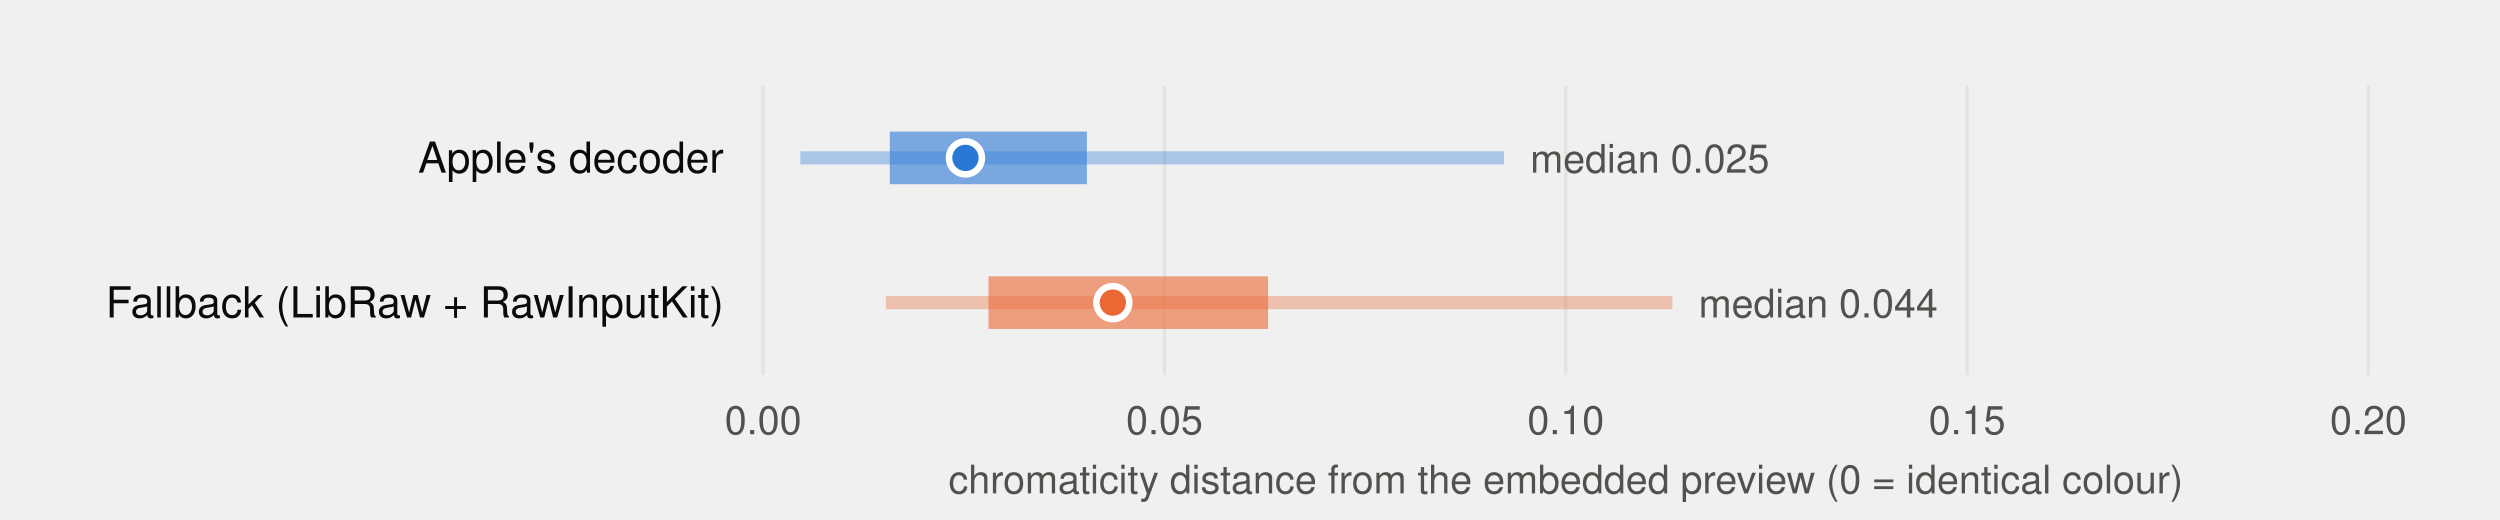
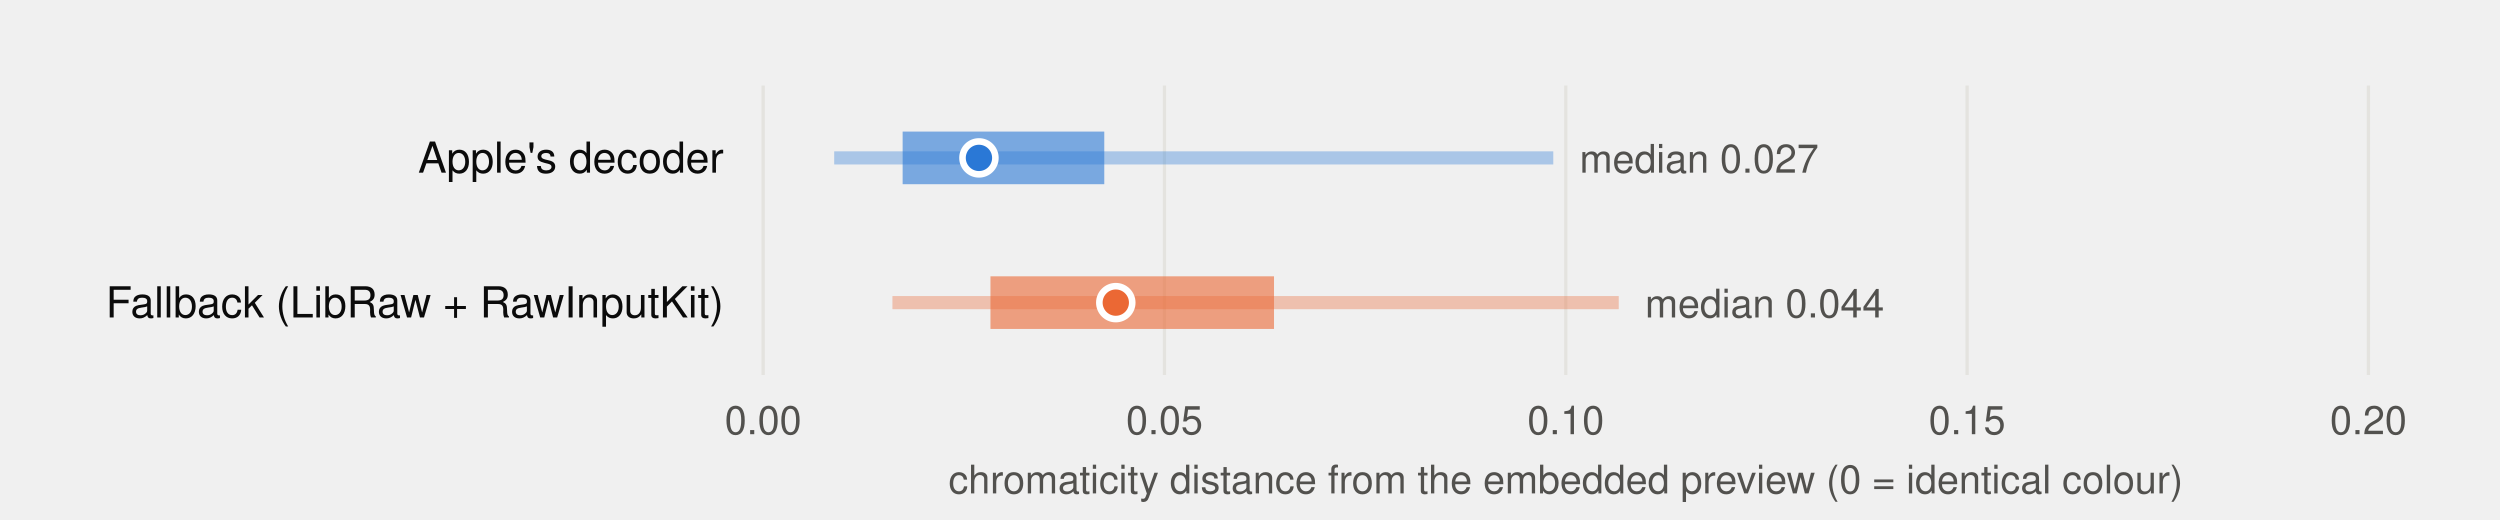
<svg xmlns="http://www.w3.org/2000/svg" viewBox="0 0 760 158" width="760" height="158" role="img" aria-label="Colour distance from the camera's embedded preview, per decoder" font-family="-apple-system, BlinkMacSystemFont, 'Segoe UI', Helvetica, Arial, sans-serif" font-size="13">
  <line x1="232.0" y1="26.0" x2="232.0" y2="114.0" stroke="#e4e3df" stroke-width="1" />
  <text x="232.0" y="132.0" text-anchor="middle" fill="#52514e" font-weight="400" font-size="12">0.00</text>
  <line x1="354.0" y1="26.0" x2="354.0" y2="114.0" stroke="#e4e3df" stroke-width="1" />
  <text x="354.0" y="132.0" text-anchor="middle" fill="#52514e" font-weight="400" font-size="12">0.05</text>
  <line x1="476.0" y1="26.0" x2="476.0" y2="114.0" stroke="#e4e3df" stroke-width="1" />
  <text x="476.0" y="132.0" text-anchor="middle" fill="#52514e" font-weight="400" font-size="12">0.10</text>
  <line x1="598.0" y1="26.0" x2="598.0" y2="114.0" stroke="#e4e3df" stroke-width="1" />
  <text x="598.0" y="132.0" text-anchor="middle" fill="#52514e" font-weight="400" font-size="12">0.15</text>
  <line x1="720.0" y1="26.0" x2="720.0" y2="114.0" stroke="#e4e3df" stroke-width="1" />
  <text x="720.0" y="132.0" text-anchor="middle" fill="#52514e" font-weight="400" font-size="12">0.20</text>
  <text x="476.0" y="150.0" text-anchor="middle" fill="#52514e" font-weight="400" font-size="12">chromaticity distance from the embedded preview (0 = identical colour)</text>
  <text x="220.0" y="52.5" text-anchor="end" fill="#0b0b0b" font-weight="400" font-size="13">Apple's decoder</text>
-   <path d="M243.3,46.0 h213.9 a0,0 0 0 1 0,0 v4.0 a0,0 0 0 1 -0,0 h-213.9 z" fill="#2a78d6" fill-opacity="0.35" />
-   <path d="M270.5,40.0 h59.9 a0,0 0 0 1 0,0 v16.0 a0,0 0 0 1 -0,0 h-59.9 z" fill="#2a78d6" fill-opacity="0.6" />
-   <circle cx="293.5" cy="48.0" r="5" fill="#2a78d6" stroke="#ffffff" stroke-width="2" />
-   <text x="465.2" y="52.5" text-anchor="start" fill="#52514e" font-weight="400" font-size="12">median 0.025</text>
+   <path d="M253.6,46.0 h218.6 a0,0 0 0 1 0,0 v4.0 a0,0 0 0 1 -0,0 h-218.6 z" fill="#2a78d6" fill-opacity="0.35" />
+   <path d="M274.4,40.0 h61.3 a0,0 0 0 1 0,0 v16.0 a0,0 0 0 1 -0,0 h-61.3 z" fill="#2a78d6" fill-opacity="0.6" />
+   <circle cx="297.6" cy="48.0" r="5" fill="#2a78d6" stroke="#ffffff" stroke-width="2" />
+   <text x="480.2" y="52.5" text-anchor="start" fill="#52514e" font-weight="400" font-size="12">median 0.027</text>
  <text x="220.0" y="96.5" text-anchor="end" fill="#0b0b0b" font-weight="400" font-size="13">Fallback (LibRaw + RawInputKit)</text>
-   <path d="M269.3,90.0 h239.1 a0,0 0 0 1 0,0 v4.0 a0,0 0 0 1 -0,0 h-239.1 z" fill="#eb6834" fill-opacity="0.35" />
-   <path d="M300.5,84.0 h85.0 a0,0 0 0 1 0,0 v16.0 a0,0 0 0 1 -0,0 h-85.0 z" fill="#eb6834" fill-opacity="0.6" />
-   <circle cx="338.3" cy="92.0" r="5" fill="#eb6834" stroke="#ffffff" stroke-width="2" />
-   <text x="516.4" y="96.5" text-anchor="start" fill="#52514e" font-weight="400" font-size="12">median 0.044</text>
+   <path d="M271.3,90.0 h220.8 a0,0 0 0 1 0,0 v4.0 a0,0 0 0 1 -0,0 h-220.8 z" fill="#eb6834" fill-opacity="0.35" />
+   <path d="M301.1,84.0 h86.2 a0,0 0 0 1 0,0 v16.0 a0,0 0 0 1 -0,0 h-86.2 z" fill="#eb6834" fill-opacity="0.6" />
+   <circle cx="339.2" cy="92.0" r="5" fill="#eb6834" stroke="#ffffff" stroke-width="2" />
+   <text x="500.1" y="96.5" text-anchor="start" fill="#52514e" font-weight="400" font-size="12">median 0.044</text>
</svg>
